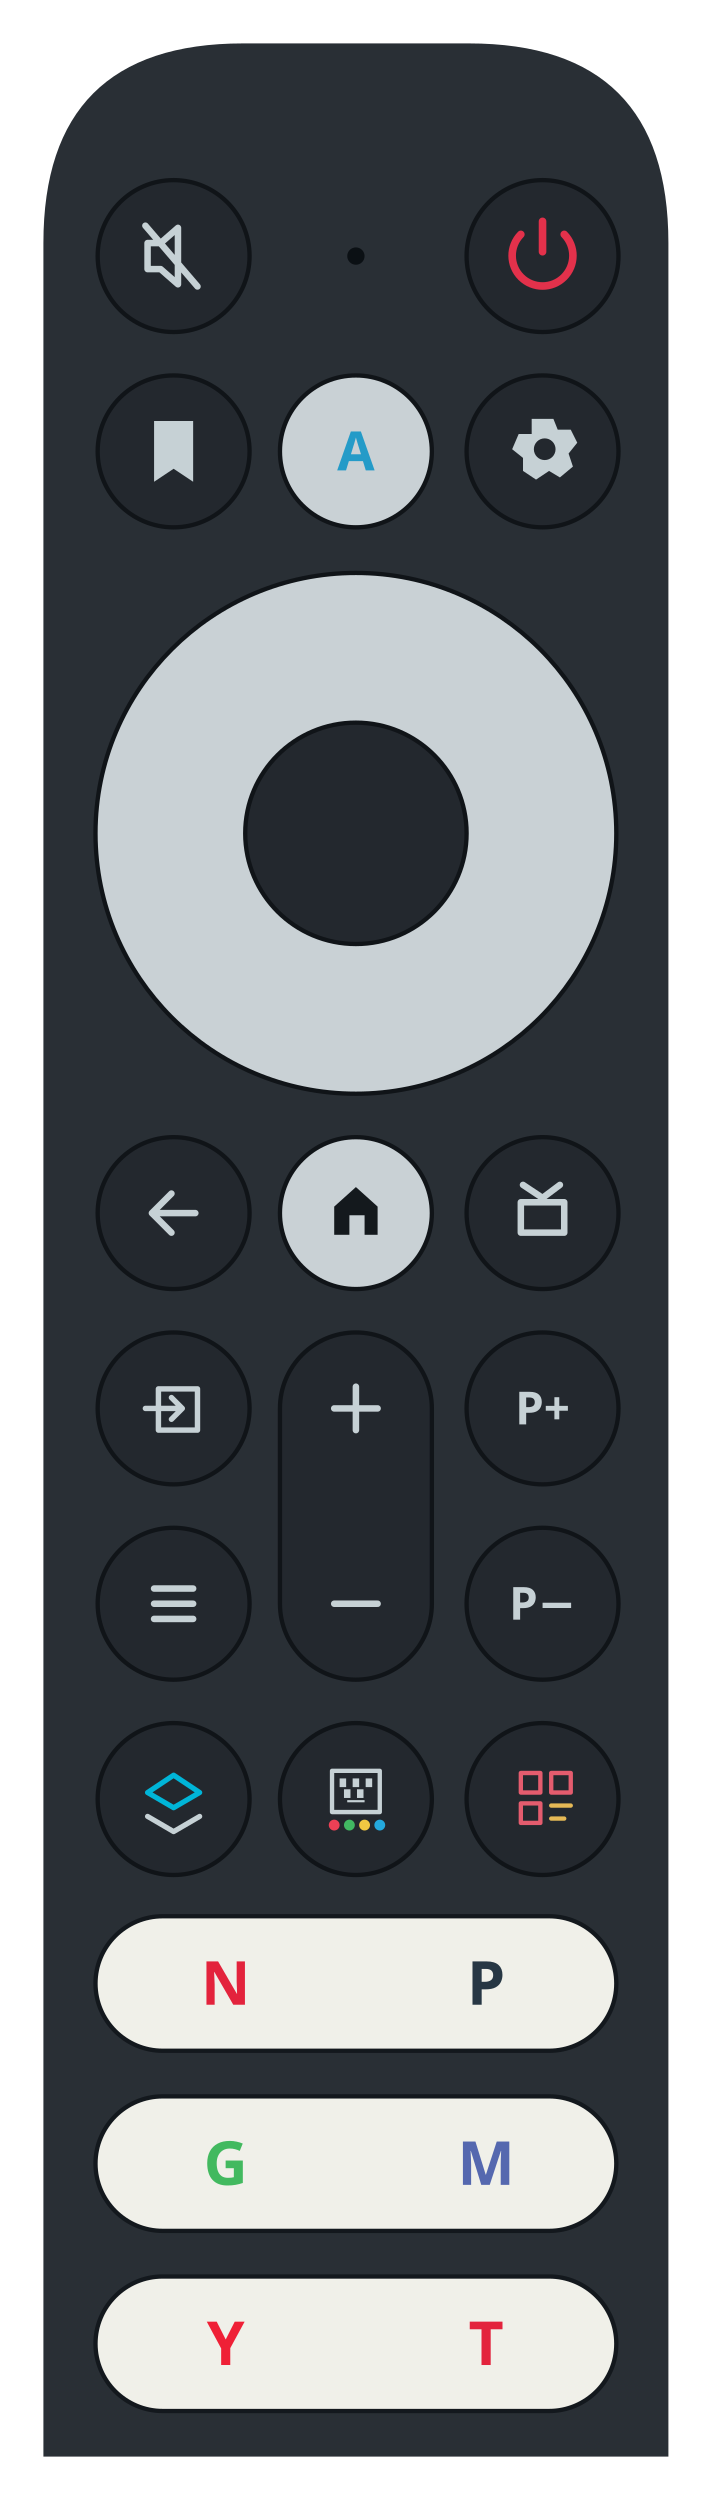
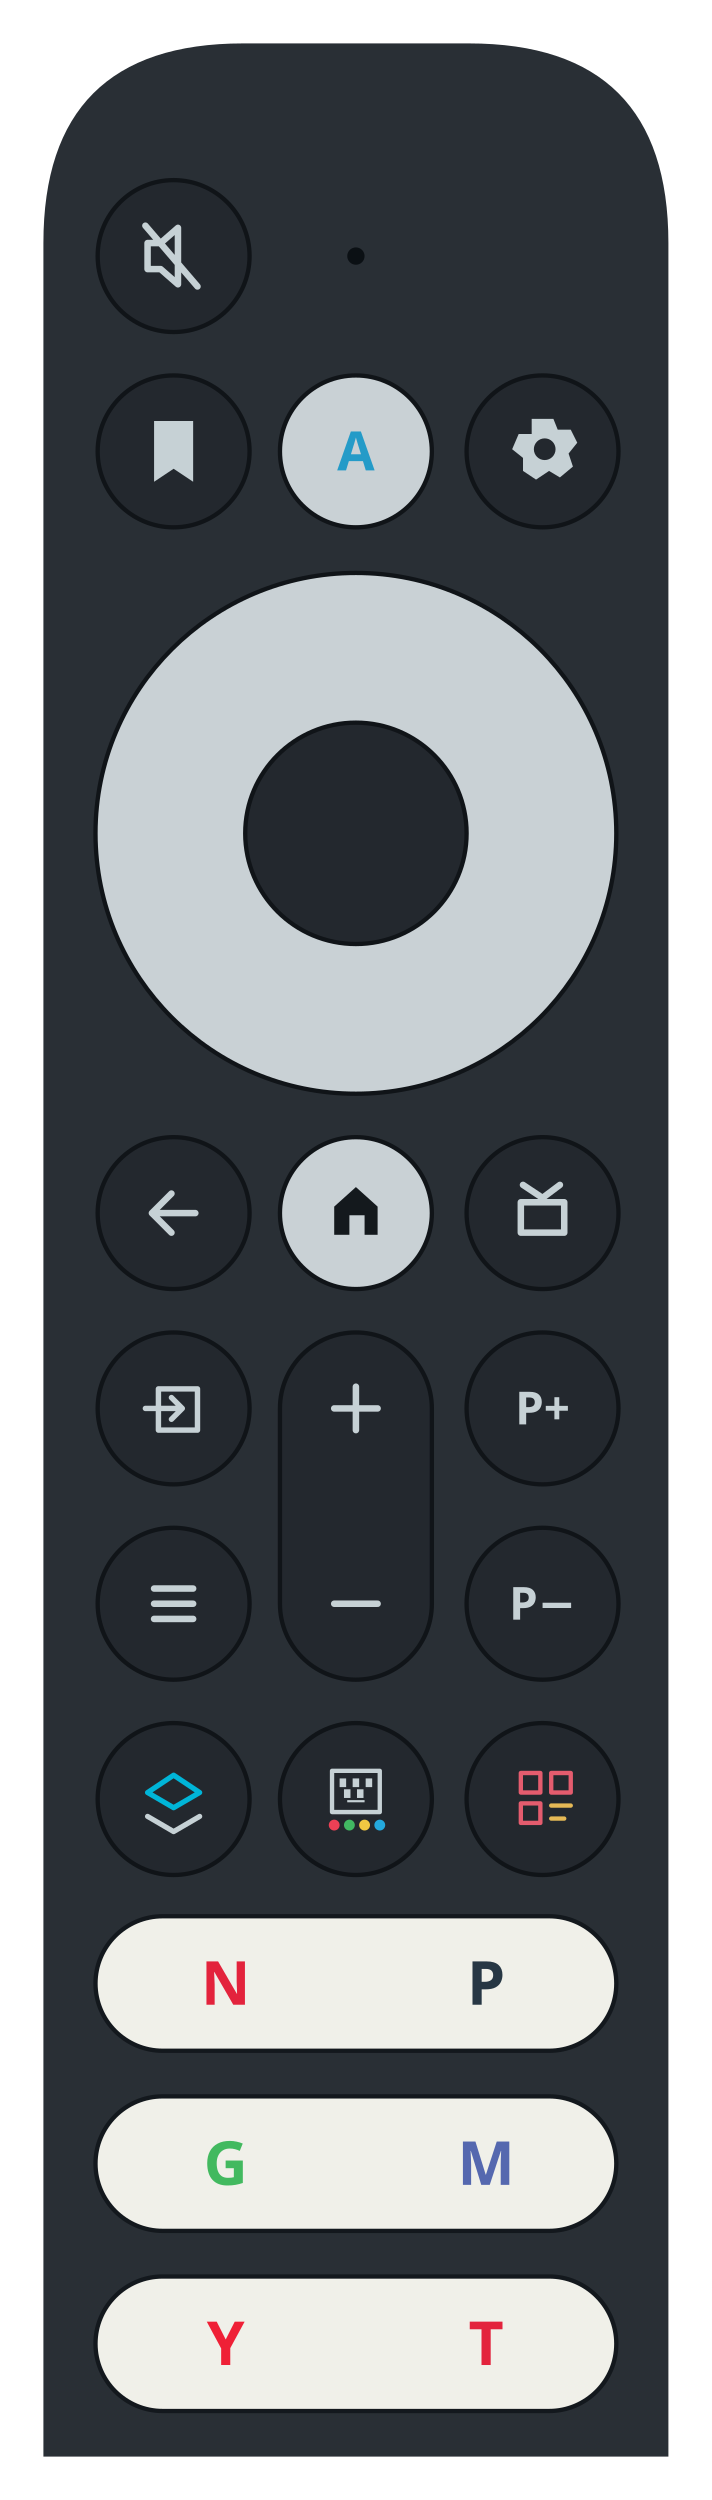
- <svg xmlns="http://www.w3.org/2000/svg" viewBox="0 0 328 1152" data-ak-schema="axonkey.device/1" data-ak-device="tcl-rc902v" data-ak-revision="1" data-ak-status="draft">
+ <svg xmlns="http://www.w3.org/2000/svg" viewBox="0 0 328 1152" data-ak-schema="axonkey.device/1" data-ak-device="tcl-rc902v" data-ak-revision="2" data-ak-status="draft">
  <g data-ak-view="front" aria-label="正面按键区">
    <path d="M 20 1132 V 112 Q 20 20 112 20 H 216 Q 308 20 308 112 V 1132 Z" fill="#292f35" />
    <g id="key-mute" data-ak-key="tcl-rc902v.mute" data-ak-role="input" role="button" tabindex="0" aria-label="静音">
      <path d="M 45 118 A 35 35 0 1 0 115 118 A 35 35 0 1 0 45 118 Z" fill="#23282e" stroke="#101418" stroke-width="2" />
      <path d="M 68 112 H 74 L 82 105 V 131 L 74 124 H 68 Z M 67 104 L 91 132" fill="none" stroke="#c6d1d5" stroke-width="3" stroke-linecap="round" stroke-linejoin="round" />
-     </g>
-     <g id="key-power" data-ak-key="tcl-rc902v.power" data-ak-role="input" role="button" tabindex="0" aria-label="电源">
-       <path d="M 215 118 A 35 35 0 1 0 285 118 A 35 35 0 1 0 215 118 Z" fill="#23282e" stroke="#101418" stroke-width="2" />
-       <path d="M 240 108 A 14 14 0 1 0 260 108 M 250 102 V 116" fill="none" stroke="#e3314b" stroke-width="3.5" stroke-linecap="round" stroke-linejoin="round" />
    </g>
    <circle cx="164" cy="118" r="4" fill="#0b1014" aria-label="顶部小孔（非输入）" />
    <g id="key-bookmark" data-ak-key="tcl-rc902v.bookmark" data-ak-role="input" role="button" tabindex="0" aria-label="书签图标键">
      <path d="M 45 208 A 35 35 0 1 0 115 208 A 35 35 0 1 0 45 208 Z" fill="#23282e" stroke="#101418" stroke-width="2" />
      <path d="M 71 194 H 89 V 222 L 80 216 L 71 222 Z" fill="#c6d1d5" />
    </g>
    <g id="key-assistant" data-ak-key="tcl-rc902v.assistant" data-ak-role="input" role="button" tabindex="0" aria-label="助手键">
      <path d="M 129 208 A 35 35 0 1 0 199 208 A 35 35 0 1 0 129 208 Z" fill="#c9d1d5" stroke="#101418" stroke-width="2" />
      <text x="164" y="216.75" text-anchor="middle" fill="#249bc8" font-family="sans-serif" font-size="25" font-weight="600">A</text>
    </g>
    <g id="key-settings" data-ak-key="tcl-rc902v.settings" data-ak-role="input" role="button" tabindex="0" aria-label="设置">
      <path d="M 215 208 A 35 35 0 1 0 285 208 A 35 35 0 1 0 215 208 Z" fill="#23282e" stroke="#101418" stroke-width="2" />
      <path d="M 245 193 H 255 L 257 198 L 263 198 L 266 204 L 262 209 L 264 215 L 258 220 L 253 217 L 247 221 L 241 217 L 241 211 L 236 207 L 239 200 L 245 200 Z" fill="#c6d1d5" />
      <circle cx="251" cy="207" r="5" fill="#23282e" />
    </g>
    <circle cx="164" cy="384" r="120" fill="#c9d1d5" stroke="#101418" stroke-width="2" />
    <g id="key-up" data-ak-key="tcl-rc902v.up" data-ak-role="input" role="button" tabindex="0" aria-label="上">
      <path d="M 79.147 299.147 A 120 120 0 0 1 248.853 299.147 L 200.062 347.938 A 51 51 0 0 0 127.938 347.938 Z" fill="transparent" />
    </g>
    <g id="key-right" data-ak-key="tcl-rc902v.right" data-ak-role="input" role="button" tabindex="0" aria-label="右">
      <path d="M 248.853 299.147 A 120 120 0 0 1 248.853 468.853 L 200.062 420.062 A 51 51 0 0 0 200.062 347.938 Z" fill="transparent" />
    </g>
    <g id="key-down" data-ak-key="tcl-rc902v.down" data-ak-role="input" role="button" tabindex="0" aria-label="下">
      <path d="M 248.853 468.853 A 120 120 0 0 1 79.147 468.853 L 127.938 420.062 A 51 51 0 0 0 200.062 420.062 Z" fill="transparent" />
    </g>
    <g id="key-left" data-ak-key="tcl-rc902v.left" data-ak-role="input" role="button" tabindex="0" aria-label="左">
      <path d="M 79.147 468.853 A 120 120 0 0 1 79.147 299.147 L 127.938 347.938 A 51 51 0 0 0 127.938 420.062 Z" fill="transparent" />
    </g>
    <g id="key-confirm" data-ak-key="tcl-rc902v.confirm" data-ak-role="input" role="button" tabindex="0" aria-label="确认">
      <path d="M 113 384 A 51 51 0 1 0 215 384 A 51 51 0 1 0 113 384 Z" fill="#23282e" stroke="#101418" stroke-width="2" />
    </g>
    <g id="key-back" data-ak-key="tcl-rc902v.back" data-ak-role="input" role="button" tabindex="0" aria-label="返回">
      <path d="M 45 559 A 35 35 0 1 0 115 559 A 35 35 0 1 0 45 559 Z" fill="#23282e" stroke="#101418" stroke-width="2" />
      <path d="M 90 559 H 71 M 79 550 L 70 559 L 79 568" fill="none" stroke="#c6d1d5" stroke-width="3" stroke-linecap="round" stroke-linejoin="round" />
    </g>
    <g id="key-home" data-ak-key="tcl-rc902v.home" data-ak-role="input" role="button" tabindex="0" aria-label="主页">
      <path d="M 129 559 A 35 35 0 1 0 199 559 A 35 35 0 1 0 129 559 Z" fill="#c9d1d5" stroke="#101418" stroke-width="2" />
      <path d="M 154 556 L 164 547 L 174 556 V 569 H 168 V 560 H 161 V 569 H 154 Z" fill="#14191d" />
    </g>
    <g id="key-tv" data-ak-key="tcl-rc902v.tv" data-ak-role="input" role="button" tabindex="0" aria-label="电视图标键">
      <path d="M 215 559 A 35 35 0 1 0 285 559 A 35 35 0 1 0 215 559 Z" fill="#23282e" stroke="#101418" stroke-width="2" />
      <path d="M 241 546 L 250 552 L 258 546 M 240 554 H 260 V 568 H 240 Z" fill="none" stroke="#c6d1d5" stroke-width="3" stroke-linecap="round" stroke-linejoin="round" />
    </g>
    <g id="key-input" data-ak-key="tcl-rc902v.input" data-ak-role="input" role="button" tabindex="0" aria-label="信号源">
      <path d="M 45 649 A 35 35 0 1 0 115 649 A 35 35 0 1 0 45 649 Z" fill="#23282e" stroke="#101418" stroke-width="2" />
      <path d="M 73 640 H 91 V 659 H 73 Z M 67 649 H 84 M 79 644 L 84 649 L 79 654" fill="none" stroke="#c6d1d5" stroke-width="2.5" stroke-linecap="round" stroke-linejoin="round" />
    </g>
    <rect x="129" y="614" width="70" height="160" rx="35" fill="#23282e" stroke="#101418" stroke-width="2" />
    <g id="key-volumeUp" data-ak-key="tcl-rc902v.volumeUp" data-ak-role="input" role="button" tabindex="0" aria-label="音量加">
      <path d="M 129 694 V 649 A 35 35 0 0 1 199 649 V 694 Z" fill="transparent" />
      <path d="M 154 649 H 174 M 164 639 V 659" fill="none" stroke="#c6d1d5" stroke-width="3" stroke-linecap="round" stroke-linejoin="round" />
    </g>
    <g id="key-channelUp" data-ak-key="tcl-rc902v.channelUp" data-ak-role="input" role="button" tabindex="0" aria-label="频道加（P+）">
      <path d="M 215 649 A 35 35 0 1 0 285 649 A 35 35 0 1 0 215 649 Z" fill="#23282e" stroke="#101418" stroke-width="2" />
      <text x="250" y="656.35" text-anchor="middle" fill="#c6d1d5" font-family="sans-serif" font-size="21" font-weight="600">P+</text>
    </g>
    <g id="key-menu" data-ak-key="tcl-rc902v.menu" data-ak-role="input" role="button" tabindex="0" aria-label="菜单">
      <path d="M 45 739 A 35 35 0 1 0 115 739 A 35 35 0 1 0 45 739 Z" fill="#23282e" stroke="#101418" stroke-width="2" />
      <path d="M 71 732 H 89 M 71 739 H 89 M 71 746 H 89" fill="none" stroke="#c6d1d5" stroke-width="3" stroke-linecap="round" stroke-linejoin="round" />
    </g>
    <g id="key-volumeDown" data-ak-key="tcl-rc902v.volumeDown" data-ak-role="input" role="button" tabindex="0" aria-label="音量减">
      <path d="M 129 694 H 199 V 739 A 35 35 0 0 1 129 739 Z" fill="transparent" />
      <path d="M 154 739 H 174" fill="none" stroke="#c6d1d5" stroke-width="3" stroke-linecap="round" stroke-linejoin="round" />
    </g>
    <g id="key-channelDown" data-ak-key="tcl-rc902v.channelDown" data-ak-role="input" role="button" tabindex="0" aria-label="频道减（P−）">
      <path d="M 215 739 A 35 35 0 1 0 285 739 A 35 35 0 1 0 215 739 Z" fill="#23282e" stroke="#101418" stroke-width="2" />
      <text x="250" y="746.35" text-anchor="middle" fill="#c6d1d5" font-family="sans-serif" font-size="21" font-weight="600">P−</text>
    </g>
    <g id="key-layers" data-ak-key="tcl-rc902v.layers" data-ak-role="input" role="button" tabindex="0" aria-label="叠层图标键">
      <path d="M 45 829 A 35 35 0 1 0 115 829 A 35 35 0 1 0 45 829 Z" fill="#23282e" stroke="#101418" stroke-width="2" />
      <path d="M 68 826 L 80 818 L 92 826 L 80 833 Z" fill="none" stroke="#00b5d8" stroke-width="2.4" stroke-linecap="round" stroke-linejoin="round" />
      <path d="M 68 837 L 80 844 L 92 837" fill="none" stroke="#c6d1d5" stroke-width="2.4" stroke-linecap="round" stroke-linejoin="round" />
    </g>
    <g id="key-keypad" data-ak-key="tcl-rc902v.keypad" data-ak-role="input" role="button" tabindex="0" aria-label="键盘和彩色点图标键">
      <path d="M 129 829 A 35 35 0 1 0 199 829 A 35 35 0 1 0 129 829 Z" fill="#23282e" stroke="#101418" stroke-width="2" />
      <path d="M 153 816 H 175 V 835 H 153 Z" fill="none" stroke="#c6d1d5" stroke-width="2" stroke-linecap="round" stroke-linejoin="round" />
      <path d="M 157 820 H 159 V 823 H 157 Z M 163 820 H 165 V 823 H 163 Z M 169 820 H 171 V 823 H 169 Z M 159 825 H 161 V 828 H 159 Z M 165 825 H 167 V 828 H 165 Z M 160 830 H 168" fill="#c6d1d5" stroke="#c6d1d5" stroke-width="1" />
      <circle cx="154" cy="841" r="2.5" fill="#ed4055" />
      <circle cx="161" cy="841" r="2.5" fill="#41b862" />
      <circle cx="168" cy="841" r="2.5" fill="#f1c842" />
      <circle cx="175" cy="841" r="2.5" fill="#24a9dd" />
    </g>
    <g id="key-tiles" data-ak-key="tcl-rc902v.tiles" data-ak-role="input" role="button" tabindex="0" aria-label="方格图标键">
      <path d="M 215 829 A 35 35 0 1 0 285 829 A 35 35 0 1 0 215 829 Z" fill="#23282e" stroke="#101418" stroke-width="2" />
      <path d="M 240 817 H 249 V 826 H 240 Z M 254 817 H 263 V 826 H 254 Z M 240 831 H 249 V 840 H 240 Z" fill="none" stroke="#e45c6e" stroke-width="2" stroke-linecap="round" stroke-linejoin="round" />
      <path d="M 254 832 H 263 M 254 838 H 260" fill="none" stroke="#e5b956" stroke-width="2" stroke-linecap="round" stroke-linejoin="round" />
    </g>
    <rect x="44" y="883" width="240" height="62" rx="31" fill="#f0f0e9" stroke="#13181d" stroke-width="2" />
    <g id="key-netflix" data-ak-key="tcl-rc902v.netflix" data-ak-role="input" role="button" tabindex="0" aria-label="Netflix">
      <path d="M 164 883 V 945 H 75 A 31 31 0 0 1 75 883 Z" fill="transparent" />
      <text x="104" y="923.8" text-anchor="middle" fill="#e3233c" font-family="sans-serif" font-size="28" font-weight="600">N</text>
    </g>
    <g id="key-primeVideo" data-ak-key="tcl-rc902v.primeVideo" data-ak-role="input" role="button" tabindex="0" aria-label="Prime Video">
      <path d="M 164 883 H 253 A 31 31 0 0 1 253 945 H 164 Z" fill="transparent" />
      <text x="224" y="923.8" text-anchor="middle" fill="#273744" font-family="sans-serif" font-size="28" font-weight="600">P</text>
    </g>
    <rect x="44" y="966" width="240" height="62" rx="31" fill="#f0f0e9" stroke="#13181d" stroke-width="2" />
    <g id="key-guard" data-ak-key="tcl-rc902v.guard" data-ak-role="input" role="button" tabindex="0" aria-label="Guard">
      <path d="M 164 966 V 1028 H 75 A 31 31 0 0 1 75 966 Z" fill="transparent" />
      <text x="104" y="1006.8" text-anchor="middle" fill="#42b95f" font-family="sans-serif" font-size="28" font-weight="600">G</text>
    </g>
    <g id="key-media" data-ak-key="tcl-rc902v.media" data-ak-role="input" role="button" tabindex="0" aria-label="Media">
      <path d="M 164 966 H 253 A 31 31 0 0 1 253 1028 H 164 Z" fill="transparent" />
      <text x="224" y="1006.8" text-anchor="middle" fill="#5568af" font-family="sans-serif" font-size="28" font-weight="600">M</text>
    </g>
    <rect x="44" y="1049" width="240" height="62" rx="31" fill="#f0f0e9" stroke="#13181d" stroke-width="2" />
    <g id="key-youtube" data-ak-key="tcl-rc902v.youtube" data-ak-role="input" role="button" tabindex="0" aria-label="YouTube">
      <path d="M 164 1049 V 1111 H 75 A 31 31 0 0 1 75 1049 Z" fill="transparent" />
      <text x="104" y="1089.8" text-anchor="middle" fill="#ef2036" font-family="sans-serif" font-size="28" font-weight="600">Y</text>
    </g>
    <g id="key-tclChannel" data-ak-key="tcl-rc902v.tclChannel" data-ak-role="input" role="button" tabindex="0" aria-label="TCL Channel">
      <path d="M 164 1049 H 253 A 31 31 0 0 1 253 1111 H 164 Z" fill="transparent" />
      <text x="224" y="1089.8" text-anchor="middle" fill="#e3233c" font-family="sans-serif" font-size="28" font-weight="600">T</text>
    </g>
  </g>
  <g data-ak-regions="true" fill="transparent" pointer-events="none">
    <path data-ak-region="tcl-rc902v.mute" data-ak-anchor="80 118" d="M 45 118 A 35 35 0 1 0 115 118 A 35 35 0 1 0 45 118 Z" />
-     <path data-ak-region="tcl-rc902v.power" data-ak-anchor="250 118" d="M 215 118 A 35 35 0 1 0 285 118 A 35 35 0 1 0 215 118 Z" />
    <path data-ak-region="tcl-rc902v.bookmark" data-ak-anchor="80 208" d="M 45 208 A 35 35 0 1 0 115 208 A 35 35 0 1 0 45 208 Z" />
    <path data-ak-region="tcl-rc902v.assistant" data-ak-anchor="164 208" d="M 129 208 A 35 35 0 1 0 199 208 A 35 35 0 1 0 129 208 Z" />
    <path data-ak-region="tcl-rc902v.settings" data-ak-anchor="250 208" d="M 215 208 A 35 35 0 1 0 285 208 A 35 35 0 1 0 215 208 Z" />
    <path data-ak-region="tcl-rc902v.up" data-ak-anchor="164 298" d="M 79.147 299.147 A 120 120 0 0 1 248.853 299.147 L 200.062 347.938 A 51 51 0 0 0 127.938 347.938 Z" />
    <path data-ak-region="tcl-rc902v.right" data-ak-anchor="250 384" d="M 248.853 299.147 A 120 120 0 0 1 248.853 468.853 L 200.062 420.062 A 51 51 0 0 0 200.062 347.938 Z" />
    <path data-ak-region="tcl-rc902v.down" data-ak-anchor="164 470" d="M 248.853 468.853 A 120 120 0 0 1 79.147 468.853 L 127.938 420.062 A 51 51 0 0 0 200.062 420.062 Z" />
    <path data-ak-region="tcl-rc902v.left" data-ak-anchor="78 384" d="M 79.147 468.853 A 120 120 0 0 1 79.147 299.147 L 127.938 347.938 A 51 51 0 0 0 127.938 420.062 Z" />
    <path data-ak-region="tcl-rc902v.confirm" data-ak-anchor="164 384" d="M 113 384 A 51 51 0 1 0 215 384 A 51 51 0 1 0 113 384 Z" />
    <path data-ak-region="tcl-rc902v.back" data-ak-anchor="80 559" d="M 45 559 A 35 35 0 1 0 115 559 A 35 35 0 1 0 45 559 Z" />
    <path data-ak-region="tcl-rc902v.home" data-ak-anchor="164 559" d="M 129 559 A 35 35 0 1 0 199 559 A 35 35 0 1 0 129 559 Z" />
    <path data-ak-region="tcl-rc902v.tv" data-ak-anchor="250 559" d="M 215 559 A 35 35 0 1 0 285 559 A 35 35 0 1 0 215 559 Z" />
    <path data-ak-region="tcl-rc902v.input" data-ak-anchor="80 649" d="M 45 649 A 35 35 0 1 0 115 649 A 35 35 0 1 0 45 649 Z" />
    <path data-ak-region="tcl-rc902v.volumeUp" data-ak-anchor="164 649" d="M 129 694 V 649 A 35 35 0 0 1 199 649 V 694 Z" />
    <path data-ak-region="tcl-rc902v.channelUp" data-ak-anchor="250 649" d="M 215 649 A 35 35 0 1 0 285 649 A 35 35 0 1 0 215 649 Z" />
    <path data-ak-region="tcl-rc902v.menu" data-ak-anchor="80 739" d="M 45 739 A 35 35 0 1 0 115 739 A 35 35 0 1 0 45 739 Z" />
    <path data-ak-region="tcl-rc902v.volumeDown" data-ak-anchor="164 739" d="M 129 694 H 199 V 739 A 35 35 0 0 1 129 739 Z" />
    <path data-ak-region="tcl-rc902v.channelDown" data-ak-anchor="250 739" d="M 215 739 A 35 35 0 1 0 285 739 A 35 35 0 1 0 215 739 Z" />
    <path data-ak-region="tcl-rc902v.layers" data-ak-anchor="80 829" d="M 45 829 A 35 35 0 1 0 115 829 A 35 35 0 1 0 45 829 Z" />
    <path data-ak-region="tcl-rc902v.keypad" data-ak-anchor="164 829" d="M 129 829 A 35 35 0 1 0 199 829 A 35 35 0 1 0 129 829 Z" />
    <path data-ak-region="tcl-rc902v.tiles" data-ak-anchor="250 829" d="M 215 829 A 35 35 0 1 0 285 829 A 35 35 0 1 0 215 829 Z" />
    <path data-ak-region="tcl-rc902v.netflix" data-ak-anchor="104 914" d="M 164 883 V 945 H 75 A 31 31 0 0 1 75 883 Z" />
    <path data-ak-region="tcl-rc902v.primeVideo" data-ak-anchor="224 914" d="M 164 883 H 253 A 31 31 0 0 1 253 945 H 164 Z" />
    <path data-ak-region="tcl-rc902v.guard" data-ak-anchor="104 997" d="M 164 966 V 1028 H 75 A 31 31 0 0 1 75 966 Z" />
    <path data-ak-region="tcl-rc902v.media" data-ak-anchor="224 997" d="M 164 966 H 253 A 31 31 0 0 1 253 1028 H 164 Z" />
    <path data-ak-region="tcl-rc902v.youtube" data-ak-anchor="104 1080" d="M 164 1049 V 1111 H 75 A 31 31 0 0 1 75 1049 Z" />
    <path data-ak-region="tcl-rc902v.tclChannel" data-ak-anchor="224 1080" d="M 164 1049 H 253 A 31 31 0 0 1 253 1111 H 164 Z" />
  </g>
</svg>
